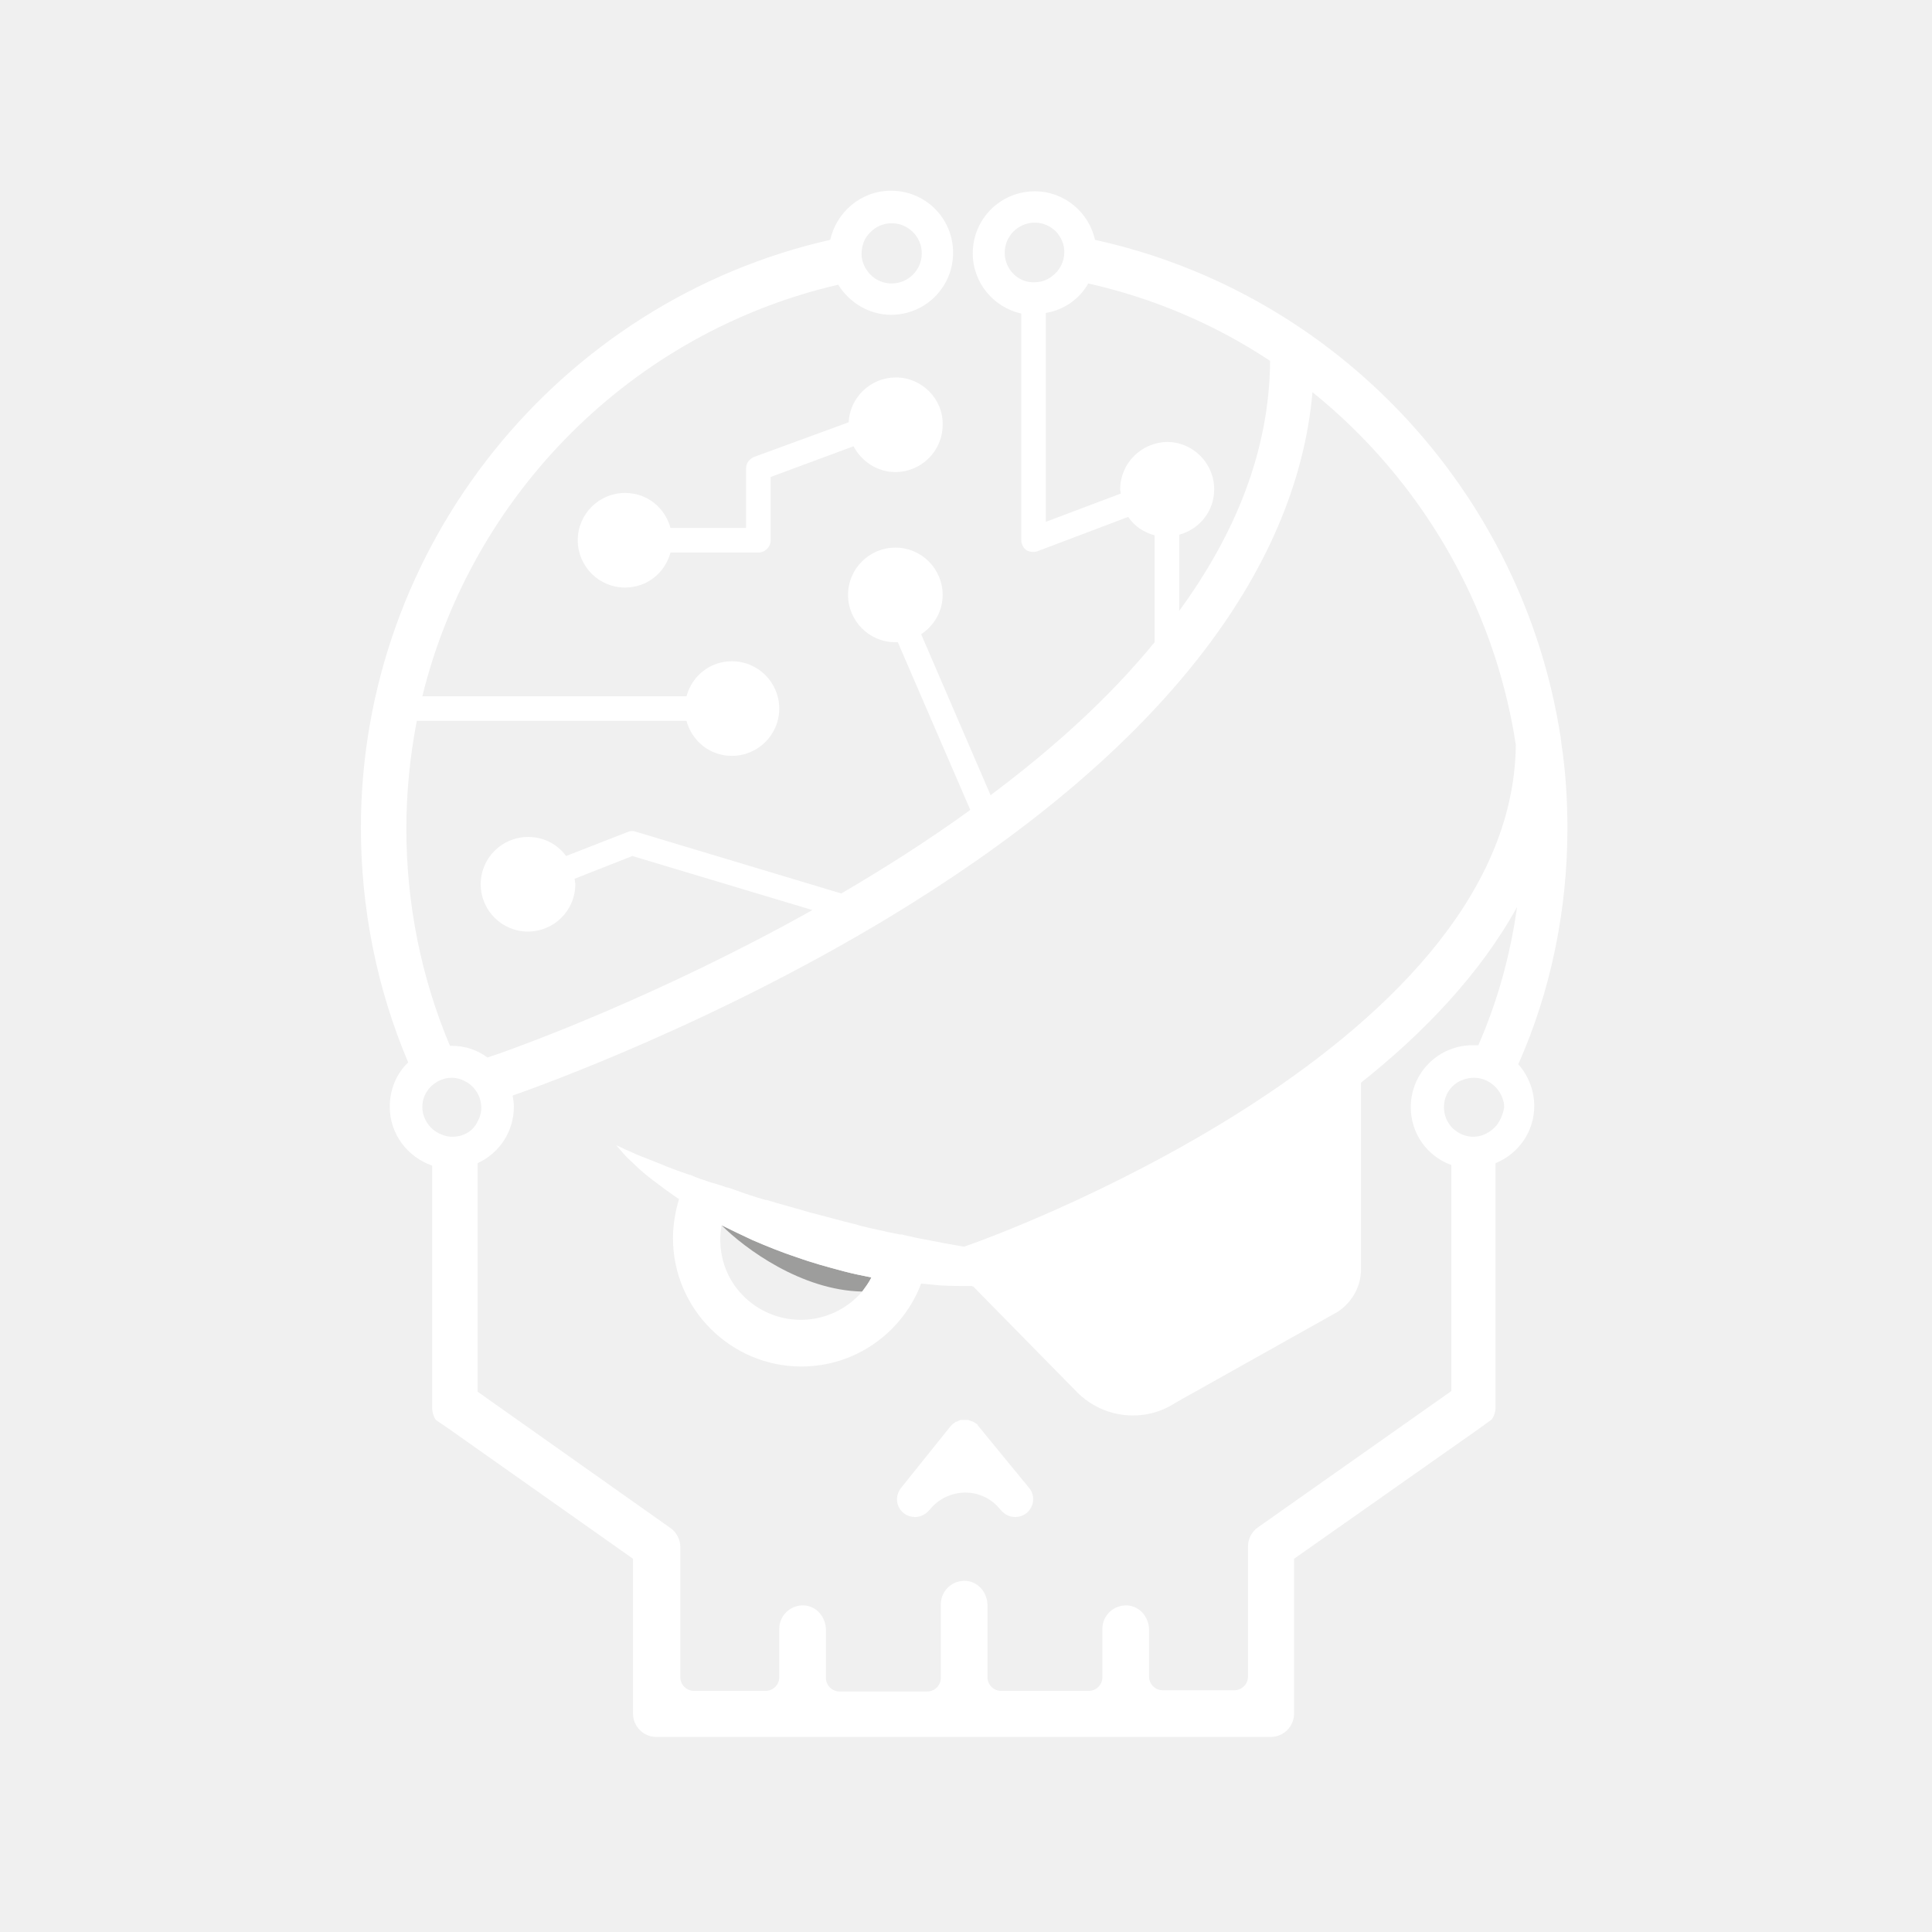
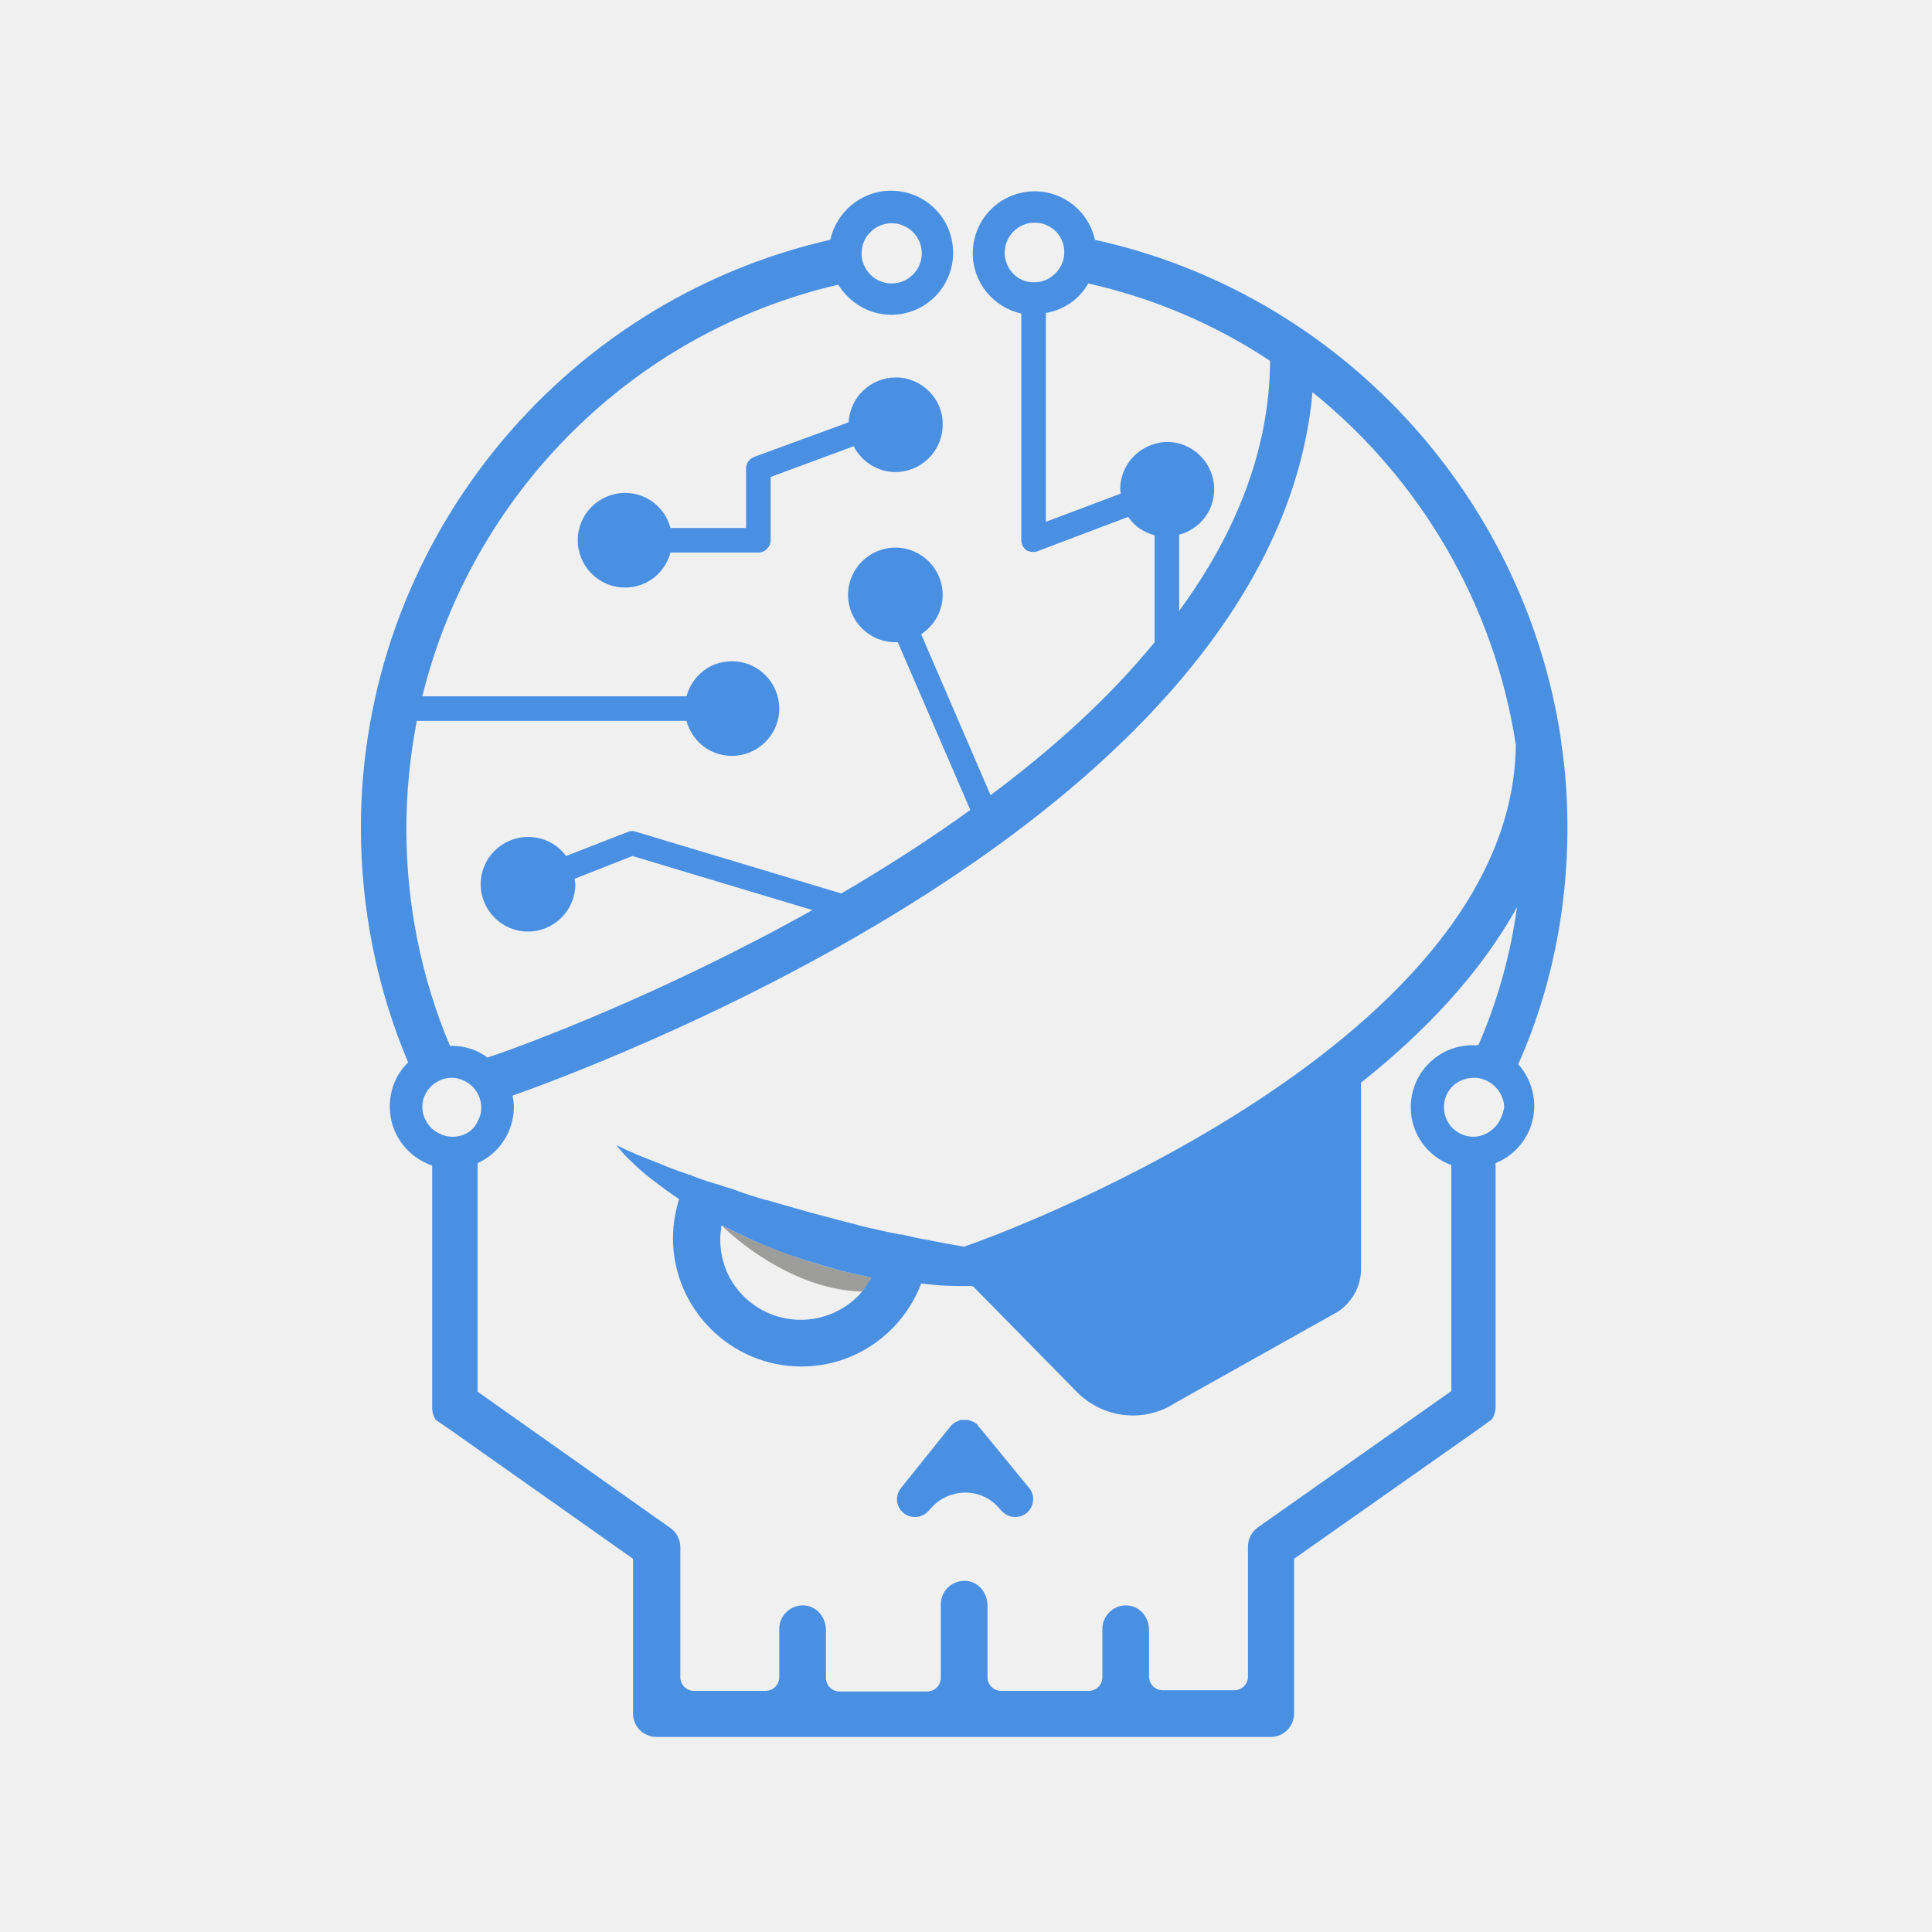
<svg xmlns="http://www.w3.org/2000/svg" x="0px" y="0px" viewBox="0 0 595.3 595.3" style="enable-background:new 0 0 595.3 595.3;" xml:space="preserve" id="svg72" width="595" height="595">
  <defs id="defs76">
	
	
</defs>
  <style type="text/css" id="style2">
- 	.st0{fill:white;}
- 	.st1{fill:white;}
+ 	.st0{fill:#4a90e2;}
+ 	.st1{fill:#4a90e2;}
</style>
  <g id="Calque_2">
</g>
  <g id="g13" transform="matrix(1.892886,0,0,1.892886,-264.7259,-165.9277)">
-     <path fill="white" id="path5" d="m 299.2,319.9 c 0,0 0,0 0,0 -0.1,-0.1 -0.2,-0.2 -0.2,-0.3 -0.1,-0.1 -0.1,-0.1 -0.2,-0.2 0,0 0,0 0,0 -0.1,0 -0.1,-0.1 -0.2,-0.1 -0.1,-0.1 -0.2,-0.1 -0.3,-0.2 -0.1,0 -0.2,-0.1 -0.3,-0.1 -0.1,0 -0.2,-0.1 -0.2,-0.1 -0.1,0 -0.2,0 -0.3,-0.1 -0.1,0 -0.2,0 -0.3,0 -0.1,0 -0.2,0 -0.3,0 -0.1,0 -0.2,0 -0.3,0 -0.1,0 -0.2,0 -0.3,0 -0.1,0 -0.2,0 -0.3,0.1 -0.1,0 -0.2,0.1 -0.2,0.1 -0.1,0 -0.2,0.1 -0.3,0.1 -0.1,0 -0.2,0.1 -0.3,0.2 -0.1,0 -0.1,0.1 -0.2,0.1 0,0 0,0 0,0 -0.1,0.1 -0.1,0.1 -0.2,0.2 -0.1,0.1 -0.2,0.2 -0.2,0.2 0,0 0,0 0,0 l -8.1,10.1 c -1,1.3 -0.8,3.1 0.5,4.1 0.5,0.4 1.2,0.6 1.8,0.6 0.9,0 1.7,-0.4 2.3,-1.1 l 0.1,-0.1 c 3,-3.7 8.6,-3.7 11.5,0 l 0.1,0.1 c 0.6,0.7 1.4,1.1 2.3,1.1 0.6,0 1.3,-0.2 1.8,-0.6 1.3,-1 1.5,-2.9 0.5,-4.1 z" />
-     <path fill="white" id="path7" d="m 285.7,149.1 c -4.1,0 -7.5,3.2 -7.7,7.3 l -15.3,5.6 c -0.8,0.3 -1.4,1 -1.4,1.9 v 9.7 H 249 c -0.9,-3.3 -3.8,-5.7 -7.4,-5.7 -4.2,0 -7.7,3.4 -7.7,7.7 0,4.2 3.4,7.7 7.7,7.7 3.6,0 6.5,-2.4 7.4,-5.7 h 14.3 c 1.1,0 2,-0.9 2,-2 v -10.3 l 13.5,-5 c 1.3,2.5 3.9,4.2 6.8,4.2 4.2,0 7.7,-3.4 7.7,-7.7 0.1,-4.2 -3.4,-7.7 -7.6,-7.7 z" />
-     <path fill="white" style="fill:#9d9d9c" id="path9" d="m 269.5,292.3 c -2.5,-0.9 -4.9,-1.8 -7.2,-2.8 -1.7,-0.8 -3.4,-1.6 -5,-2.4 3.8,3.8 13,10.6 22.9,10.8 0.6,-0.7 1.1,-1.4 1.5,-2.3 -1.5,-0.3 -3,-0.6 -4.5,-1 -2.7,-0.7 -5.2,-1.4 -7.7,-2.3 z" class="st0" />
-     <path fill="white" id="path11" d="m 395,222.5 c 0,-4.7 -0.3,-9.4 -1,-13.9 0,-0.3 -0.1,-0.6 -0.1,-0.9 -6.1,-39.7 -36.2,-72.3 -75.8,-81 -1,-4.5 -5,-7.9 -9.8,-7.9 -5.6,0 -10.1,4.5 -10.1,10.1 0,4.8 3.4,8.8 7.9,9.8 v 36.9 c 0,0.6 0.3,1.2 0.8,1.6 0.3,0.2 0.7,0.3 1.1,0.3 0.2,0 0.5,0 0.7,-0.1 l 14.8,-5.6 c 1,1.5 2.5,2.5 4.3,3 v 17.4 c -7.5,9.2 -16.8,17.5 -26.7,24.9 l -11.3,-26.2 c 2.1,-1.4 3.5,-3.7 3.5,-6.4 0,-4.2 -3.4,-7.7 -7.7,-7.7 -4.2,0 -7.7,3.4 -7.7,7.7 0,4.2 3.4,7.7 7.7,7.7 0.1,0 0.3,0 0.4,0 l 11.8,27.3 c -6.9,5 -14,9.5 -21,13.6 L 243.2,223 c -0.4,-0.1 -0.8,-0.1 -1.2,0.1 l -10,3.9 c -1.4,-1.9 -3.6,-3.1 -6.2,-3.1 -4.2,0 -7.7,3.4 -7.7,7.7 0,4.2 3.4,7.7 7.7,7.7 4.2,0 7.7,-3.4 7.7,-7.7 0,-0.3 -0.1,-0.6 -0.1,-0.9 l 9.4,-3.7 29.3,8.8 c -25,14 -47.4,22.1 -51.1,23.4 l -1.8,0.6 c -1.6,-1.2 -3.6,-1.9 -5.8,-1.9 -0.1,0 -0.2,0 -0.3,0 -4.7,-11.1 -7.1,-23.2 -7.1,-35.3 0,-6 0.6,-11.9 1.7,-17.6 h 43.9 c 0.9,3.3 3.8,5.7 7.4,5.7 4.2,0 7.7,-3.4 7.7,-7.7 0,-4.2 -3.4,-7.7 -7.7,-7.7 -3.6,0 -6.5,2.4 -7.4,5.7 h -43 c 8.1,-32.9 34.1,-59.2 67.7,-67 1.8,2.9 5,4.9 8.6,4.9 5.6,0 10.1,-4.5 10.1,-10.1 0,-5.6 -4.5,-10.1 -10.1,-10.1 -4.9,0 -8.9,3.5 -9.9,8 -44.1,10 -76.4,49.7 -76.4,95.7 0,13.1 2.6,26.2 7.7,38.2 -1.9,1.8 -3,4.4 -3,7.2 0,4.5 2.9,8.2 6.9,9.6 v 39.4 c 0,0.7 0.2,1.4 0.6,2 l 2.2,1.5 29.9,21.1 v 25.2 c 0,2.1 1.7,3.8 3.8,3.8 h 100 c 2.1,0 3.8,-1.7 3.8,-3.8 v -25.2 l 30,-21.1 2.2,-1.6 c 0.4,-0.6 0.6,-1.3 0.6,-2 V 277 c 3.7,-1.5 6.3,-5.1 6.3,-9.3 0,-2.6 -1,-5 -2.6,-6.8 5.3,-11.9 8,-25.1 8,-38.4 z M 281.4,125.6 c 0.9,-1 2.2,-1.6 3.6,-1.6 2.7,0 4.9,2.2 4.9,4.9 0,2.7 -2.2,4.9 -4.9,4.9 -1,0 -1.9,-0.3 -2.7,-0.8 -1.3,-0.9 -2.2,-2.4 -2.2,-4 0,-1.4 0.5,-2.6 1.3,-3.4 z m 22,3.2 c 0,-2.7 2.2,-4.9 4.9,-4.9 1.4,0 2.6,0.6 3.5,1.5 0.8,0.9 1.3,2 1.3,3.3 0,1.6 -0.8,3.1 -2.1,4 -0.8,0.6 -1.7,0.9 -2.8,0.9 -2.6,0.1 -4.8,-2.1 -4.8,-4.8 z m 18.8,38.5 c 0,0.3 0.1,0.5 0.1,0.7 l -12.2,4.6 v -34 c 3,-0.5 5.5,-2.3 6.9,-4.8 10.7,2.4 20.7,6.7 29.6,12.6 -0.1,14.8 -5.8,28.4 -14.8,40.7 v -12.4 c 3.3,-0.9 5.7,-3.8 5.7,-7.4 0,-4.2 -3.4,-7.7 -7.7,-7.7 -4.2,0.1 -7.6,3.5 -7.6,7.7 z M 213.5,272.7 c -1.2,0 -2.3,-0.5 -3.2,-1.2 -1,-0.9 -1.7,-2.2 -1.7,-3.6 0,-0.6 0.1,-1.2 0.3,-1.7 0.7,-1.8 2.5,-3.1 4.5,-3.1 0.9,0 1.7,0.3 2.4,0.7 1.4,0.8 2.4,2.4 2.4,4.2 0,0.9 -0.3,1.7 -0.7,2.4 -0.7,1.4 -2.2,2.3 -4,2.3 z m 170,-1.9 c -0.9,1.1 -2.3,1.9 -3.8,1.9 -1.4,0 -2.6,-0.6 -3.5,-1.5 -0.8,-0.9 -1.3,-2 -1.3,-3.3 0,-2.1 1.3,-3.9 3.2,-4.5 0.5,-0.2 1.1,-0.3 1.7,-0.3 2.3,0 4.3,1.7 4.8,3.9 0.1,0.3 0.1,0.6 0.1,1 -0.2,1 -0.6,2 -1.2,2.8 z m -3,-13 c -0.3,0 -0.6,0 -0.9,0 -5.6,0 -10.1,4.5 -10.1,10.1 0,4.3 2.7,8 6.6,9.4 v 36.8 l -31.5,22.2 c -1,0.7 -1.6,1.9 -1.6,3.1 v 21.2 c 0,1.2 -1,2.2 -2.2,2.2 h -11.7 c -1.2,0 -2.2,-1 -2.2,-2.2 V 353 c 0,-2 -1.4,-3.8 -3.4,-4 -2.3,-0.2 -4.2,1.6 -4.2,3.8 v 7.9 c 0,1.2 -1,2.2 -2.2,2.2 h -14.3 c -1.2,0 -2.2,-1 -2.2,-2.2 V 349 c 0,-2 -1.4,-3.8 -3.4,-4 -2.3,-0.2 -4.2,1.6 -4.2,3.8 v 12 c 0,1.2 -1,2.2 -2.2,2.2 h -14.3 c -1.2,0 -2.2,-1 -2.2,-2.2 V 353 c 0,-2 -1.4,-3.8 -3.4,-4 -2.3,-0.2 -4.2,1.6 -4.2,3.8 v 7.9 c 0,1.2 -1,2.2 -2.2,2.2 h -11.7 c -1.2,0 -2.2,-1 -2.2,-2.2 v -21.2 c 0,-1.2 -0.6,-2.4 -1.6,-3.1 L 217.6,314.2 V 277 c 3.5,-1.6 5.9,-5.1 5.9,-9.2 0,-0.6 -0.1,-1.2 -0.2,-1.8 4,-1.4 34.5,-12.3 64.5,-31 40.6,-25.3 63.1,-54 65.7,-83.5 17.5,14.1 29.6,34.5 33.1,57.4 -0.5,50.1 -87.8,81 -88.7,81.3 -0.2,0.1 -0.7,0.2 -1.1,0.4 -1.1,-0.2 -2.2,-0.4 -3.4,-0.6 -0.8,-0.2 -1.7,-0.3 -2.5,-0.5 -1.3,-0.2 -2.6,-0.5 -3.9,-0.8 -0.2,-0.1 -0.5,-0.1 -0.7,-0.1 -0.5,-0.1 -1,-0.2 -1.5,-0.3 -0.6,-0.1 -1.2,-0.3 -1.8,-0.4 -1.4,-0.3 -2.8,-0.6 -4.1,-1 -2.5,-0.6 -4.9,-1.3 -7.3,-1.9 -2.3,-0.7 -4.7,-1.3 -6.9,-2 -0.1,0 -0.1,0 -0.2,0 -1.7,-0.5 -3.3,-1 -4.9,-1.6 -0.5,-0.2 -1.1,-0.4 -1.6,-0.5 -0.8,-0.3 -1.5,-0.5 -2.2,-0.7 -1.3,-0.4 -2.5,-0.8 -3.6,-1.3 0,0 -0.1,0 -0.1,0 -1.8,-0.6 -3.4,-1.2 -4.8,-1.8 -1.5,-0.6 -2.8,-1.1 -3.8,-1.5 -1,-0.5 -1.9,-0.8 -2.4,-1.1 -0.6,-0.3 -0.9,-0.4 -0.9,-0.4 0,0 0.2,0.3 0.6,0.7 0.4,0.5 1,1.2 1.9,2 0.8,0.8 1.9,1.8 3.2,2.8 1.3,1 2.8,2.1 4.4,3.2 0,0 0,0 0.1,0 -0.6,2 -1,4.2 -1,6.4 0,11.5 9.4,20.9 20.9,20.9 8.9,0 16.5,-5.6 19.5,-13.5 1,0.1 2.1,0.2 3.1,0.3 1.8,0.1 3.5,0.1 5.1,0.1 0.1,0 0.2,0.1 0.3,0.1 l 16.9,17.2 c 4.3,4.3 11,5 16,1.7 l 26.4,-14.8 c 2.3,-1.5 3.8,-4.1 3.8,-6.9 v -30.4 c 10.2,-8.1 19.4,-17.7 25.4,-28.6 -1.1,7.9 -3.2,15.4 -6.3,22.5 z m -98.8,37.8 c -0.4,0.8 -1,1.6 -1.5,2.3 v 0 c -2.4,2.8 -6,4.6 -10,4.6 -4,0 -7.6,-1.8 -10,-4.6 -2,-2.3 -3.1,-5.3 -3.1,-8.5 0,-0.8 0.1,-1.5 0.2,-2.3 0,0 0,0 0,0 1.6,0.8 3.3,1.6 5,2.4 2.3,1 4.7,2 7.2,2.8 2.5,0.9 5.1,1.6 7.7,2.3 1.5,0.4 3,0.7 4.5,1 z" />
+     <path fill="#4a90e2" id="path5" d="m 299.2,319.9 c 0,0 0,0 0,0 -0.1,-0.1 -0.2,-0.2 -0.2,-0.3 -0.1,-0.1 -0.1,-0.1 -0.2,-0.2 0,0 0,0 0,0 -0.1,0 -0.1,-0.1 -0.2,-0.1 -0.1,-0.1 -0.2,-0.1 -0.3,-0.2 -0.1,0 -0.2,-0.1 -0.3,-0.1 -0.1,0 -0.2,-0.1 -0.2,-0.1 -0.1,0 -0.2,0 -0.3,-0.1 -0.1,0 -0.2,0 -0.3,0 -0.1,0 -0.2,0 -0.3,0 -0.1,0 -0.2,0 -0.3,0 -0.1,0 -0.2,0 -0.3,0 -0.1,0 -0.2,0 -0.3,0.1 -0.1,0 -0.2,0.1 -0.2,0.1 -0.1,0 -0.2,0.1 -0.3,0.1 -0.1,0 -0.2,0.1 -0.3,0.2 -0.1,0 -0.1,0.1 -0.2,0.1 0,0 0,0 0,0 -0.1,0.1 -0.1,0.1 -0.2,0.2 -0.1,0.1 -0.2,0.2 -0.2,0.2 0,0 0,0 0,0 l -8.1,10.1 c -1,1.3 -0.8,3.1 0.5,4.1 0.5,0.4 1.2,0.6 1.8,0.6 0.9,0 1.7,-0.4 2.3,-1.1 l 0.1,-0.1 c 3,-3.7 8.6,-3.7 11.5,0 l 0.1,0.1 c 0.6,0.7 1.4,1.1 2.3,1.1 0.6,0 1.3,-0.2 1.8,-0.6 1.3,-1 1.5,-2.9 0.5,-4.1 z" />
+     <path fill="#4a90e2" id="path7" d="m 285.7,149.1 c -4.1,0 -7.5,3.2 -7.7,7.3 l -15.3,5.6 c -0.8,0.3 -1.4,1 -1.4,1.9 v 9.7 H 249 c -0.9,-3.3 -3.8,-5.7 -7.4,-5.7 -4.2,0 -7.7,3.4 -7.7,7.7 0,4.2 3.4,7.7 7.7,7.7 3.6,0 6.5,-2.4 7.4,-5.7 h 14.3 c 1.1,0 2,-0.9 2,-2 v -10.3 l 13.5,-5 c 1.3,2.5 3.9,4.2 6.8,4.2 4.2,0 7.7,-3.4 7.7,-7.7 0.1,-4.2 -3.4,-7.7 -7.6,-7.7 z" />
+     <path fill="#4a90e2" style="fill:#9d9d9c" id="path9" d="m 269.5,292.3 c -2.5,-0.9 -4.9,-1.8 -7.2,-2.8 -1.7,-0.8 -3.4,-1.6 -5,-2.4 3.8,3.8 13,10.6 22.9,10.8 0.6,-0.7 1.1,-1.4 1.5,-2.3 -1.5,-0.3 -3,-0.6 -4.5,-1 -2.7,-0.7 -5.2,-1.4 -7.7,-2.3 z" class="st0" />
+     <path fill="#4a90e2" id="path11" d="m 395,222.5 c 0,-4.7 -0.3,-9.4 -1,-13.9 0,-0.3 -0.1,-0.6 -0.1,-0.9 -6.1,-39.7 -36.2,-72.3 -75.8,-81 -1,-4.5 -5,-7.9 -9.8,-7.9 -5.6,0 -10.1,4.5 -10.1,10.1 0,4.8 3.4,8.8 7.9,9.8 v 36.9 c 0,0.6 0.3,1.2 0.8,1.6 0.3,0.2 0.7,0.3 1.1,0.3 0.2,0 0.5,0 0.7,-0.1 l 14.8,-5.6 c 1,1.5 2.5,2.5 4.3,3 v 17.4 c -7.5,9.2 -16.8,17.5 -26.7,24.9 l -11.3,-26.2 c 2.1,-1.4 3.5,-3.7 3.5,-6.4 0,-4.2 -3.4,-7.7 -7.7,-7.7 -4.2,0 -7.7,3.4 -7.7,7.7 0,4.2 3.4,7.7 7.7,7.7 0.1,0 0.3,0 0.4,0 l 11.8,27.3 c -6.9,5 -14,9.5 -21,13.6 L 243.2,223 c -0.4,-0.1 -0.8,-0.1 -1.2,0.1 l -10,3.9 c -1.4,-1.9 -3.6,-3.1 -6.2,-3.1 -4.2,0 -7.7,3.4 -7.7,7.7 0,4.2 3.4,7.7 7.7,7.7 4.2,0 7.7,-3.4 7.7,-7.7 0,-0.3 -0.1,-0.6 -0.1,-0.9 l 9.4,-3.7 29.3,8.8 c -25,14 -47.4,22.1 -51.1,23.4 l -1.8,0.6 c -1.6,-1.2 -3.6,-1.9 -5.8,-1.9 -0.1,0 -0.2,0 -0.3,0 -4.7,-11.1 -7.1,-23.2 -7.1,-35.3 0,-6 0.6,-11.9 1.7,-17.6 h 43.9 c 0.9,3.3 3.8,5.7 7.4,5.7 4.2,0 7.7,-3.4 7.7,-7.7 0,-4.2 -3.4,-7.7 -7.7,-7.7 -3.6,0 -6.5,2.4 -7.4,5.7 h -43 c 8.1,-32.9 34.1,-59.2 67.7,-67 1.8,2.9 5,4.9 8.6,4.9 5.6,0 10.1,-4.5 10.1,-10.1 0,-5.6 -4.5,-10.1 -10.1,-10.1 -4.9,0 -8.9,3.5 -9.9,8 -44.1,10 -76.4,49.7 -76.4,95.7 0,13.1 2.6,26.2 7.7,38.2 -1.9,1.8 -3,4.4 -3,7.2 0,4.5 2.9,8.2 6.9,9.6 v 39.4 c 0,0.7 0.2,1.4 0.6,2 l 2.2,1.5 29.9,21.1 v 25.2 c 0,2.1 1.7,3.8 3.8,3.8 h 100 c 2.1,0 3.8,-1.7 3.8,-3.8 v -25.2 l 30,-21.1 2.2,-1.6 c 0.4,-0.6 0.6,-1.3 0.6,-2 V 277 c 3.7,-1.5 6.3,-5.1 6.3,-9.3 0,-2.6 -1,-5 -2.6,-6.8 5.3,-11.9 8,-25.1 8,-38.4 z M 281.4,125.6 c 0.9,-1 2.2,-1.6 3.6,-1.6 2.7,0 4.9,2.2 4.9,4.9 0,2.7 -2.2,4.9 -4.9,4.9 -1,0 -1.9,-0.3 -2.7,-0.8 -1.3,-0.9 -2.2,-2.4 -2.2,-4 0,-1.4 0.5,-2.6 1.3,-3.4 z m 22,3.2 c 0,-2.7 2.2,-4.9 4.9,-4.9 1.4,0 2.6,0.6 3.5,1.5 0.8,0.9 1.3,2 1.3,3.3 0,1.6 -0.8,3.1 -2.1,4 -0.8,0.6 -1.7,0.9 -2.8,0.9 -2.6,0.1 -4.8,-2.1 -4.8,-4.8 z m 18.8,38.5 c 0,0.3 0.1,0.5 0.1,0.7 l -12.2,4.6 v -34 c 3,-0.5 5.5,-2.3 6.9,-4.8 10.7,2.4 20.7,6.7 29.6,12.6 -0.1,14.8 -5.8,28.4 -14.8,40.7 v -12.4 c 3.3,-0.9 5.7,-3.8 5.7,-7.4 0,-4.2 -3.4,-7.7 -7.7,-7.7 -4.2,0.1 -7.6,3.5 -7.6,7.7 z M 213.5,272.7 c -1.2,0 -2.3,-0.5 -3.2,-1.2 -1,-0.9 -1.7,-2.2 -1.7,-3.6 0,-0.6 0.1,-1.2 0.3,-1.7 0.7,-1.8 2.5,-3.1 4.5,-3.1 0.9,0 1.7,0.3 2.4,0.7 1.4,0.8 2.4,2.4 2.4,4.2 0,0.9 -0.3,1.7 -0.7,2.4 -0.7,1.4 -2.2,2.3 -4,2.3 z m 170,-1.9 c -0.9,1.1 -2.3,1.9 -3.8,1.9 -1.4,0 -2.6,-0.6 -3.5,-1.5 -0.8,-0.9 -1.3,-2 -1.3,-3.3 0,-2.1 1.3,-3.9 3.2,-4.5 0.5,-0.2 1.1,-0.3 1.7,-0.3 2.3,0 4.3,1.7 4.8,3.9 0.1,0.3 0.1,0.6 0.1,1 -0.2,1 -0.6,2 -1.2,2.8 z m -3,-13 c -0.3,0 -0.6,0 -0.9,0 -5.6,0 -10.1,4.5 -10.1,10.1 0,4.3 2.7,8 6.6,9.4 v 36.8 l -31.5,22.2 c -1,0.7 -1.6,1.9 -1.6,3.1 v 21.2 c 0,1.2 -1,2.2 -2.2,2.2 h -11.7 c -1.2,0 -2.2,-1 -2.2,-2.2 V 353 c 0,-2 -1.4,-3.8 -3.4,-4 -2.3,-0.2 -4.2,1.6 -4.2,3.8 v 7.9 c 0,1.2 -1,2.2 -2.2,2.2 h -14.3 c -1.2,0 -2.2,-1 -2.2,-2.2 V 349 c 0,-2 -1.4,-3.8 -3.4,-4 -2.3,-0.2 -4.2,1.6 -4.2,3.8 v 12 c 0,1.2 -1,2.2 -2.2,2.2 h -14.3 c -1.2,0 -2.2,-1 -2.2,-2.2 V 353 c 0,-2 -1.4,-3.8 -3.4,-4 -2.3,-0.2 -4.2,1.6 -4.2,3.8 v 7.9 c 0,1.2 -1,2.2 -2.2,2.2 h -11.7 c -1.2,0 -2.2,-1 -2.2,-2.2 v -21.2 c 0,-1.2 -0.6,-2.4 -1.6,-3.1 L 217.6,314.2 V 277 c 3.5,-1.6 5.9,-5.1 5.9,-9.2 0,-0.6 -0.1,-1.2 -0.2,-1.8 4,-1.4 34.5,-12.3 64.5,-31 40.6,-25.3 63.1,-54 65.7,-83.5 17.5,14.1 29.6,34.5 33.1,57.4 -0.5,50.1 -87.8,81 -88.7,81.3 -0.2,0.1 -0.7,0.2 -1.1,0.4 -1.1,-0.2 -2.2,-0.4 -3.4,-0.6 -0.8,-0.2 -1.7,-0.3 -2.5,-0.5 -1.3,-0.2 -2.6,-0.5 -3.9,-0.8 -0.2,-0.1 -0.5,-0.1 -0.7,-0.1 -0.5,-0.1 -1,-0.2 -1.5,-0.3 -0.6,-0.1 -1.2,-0.3 -1.8,-0.4 -1.4,-0.3 -2.8,-0.6 -4.1,-1 -2.5,-0.6 -4.9,-1.3 -7.3,-1.9 -2.3,-0.7 -4.7,-1.3 -6.9,-2 -0.1,0 -0.1,0 -0.2,0 -1.7,-0.5 -3.3,-1 -4.9,-1.6 -0.5,-0.2 -1.1,-0.4 -1.6,-0.5 -0.8,-0.3 -1.5,-0.5 -2.2,-0.7 -1.3,-0.4 -2.5,-0.8 -3.6,-1.3 0,0 -0.1,0 -0.1,0 -1.8,-0.6 -3.4,-1.2 -4.8,-1.8 -1.5,-0.6 -2.8,-1.1 -3.8,-1.5 -1,-0.5 -1.9,-0.8 -2.4,-1.1 -0.6,-0.3 -0.9,-0.4 -0.9,-0.4 0,0 0.2,0.3 0.6,0.7 0.4,0.5 1,1.2 1.9,2 0.8,0.8 1.9,1.8 3.2,2.8 1.3,1 2.8,2.1 4.4,3.2 0,0 0,0 0.1,0 -0.6,2 -1,4.2 -1,6.4 0,11.5 9.4,20.9 20.9,20.9 8.9,0 16.5,-5.6 19.5,-13.5 1,0.1 2.1,0.2 3.1,0.3 1.8,0.1 3.5,0.1 5.1,0.1 0.1,0 0.2,0.1 0.3,0.1 l 16.9,17.2 c 4.3,4.3 11,5 16,1.7 l 26.4,-14.8 c 2.3,-1.5 3.8,-4.1 3.8,-6.9 v -30.4 c 10.2,-8.1 19.4,-17.7 25.4,-28.6 -1.1,7.9 -3.2,15.4 -6.3,22.5 z m -98.8,37.8 c -0.4,0.8 -1,1.6 -1.5,2.3 v 0 c -2.4,2.8 -6,4.6 -10,4.6 -4,0 -7.6,-1.8 -10,-4.6 -2,-2.3 -3.1,-5.3 -3.1,-8.5 0,-0.8 0.1,-1.5 0.2,-2.3 0,0 0,0 0,0 1.6,0.8 3.3,1.6 5,2.4 2.3,1 4.7,2 7.2,2.8 2.5,0.9 5.1,1.6 7.7,2.3 1.5,0.4 3,0.7 4.5,1 z" />
  </g>
</svg>
